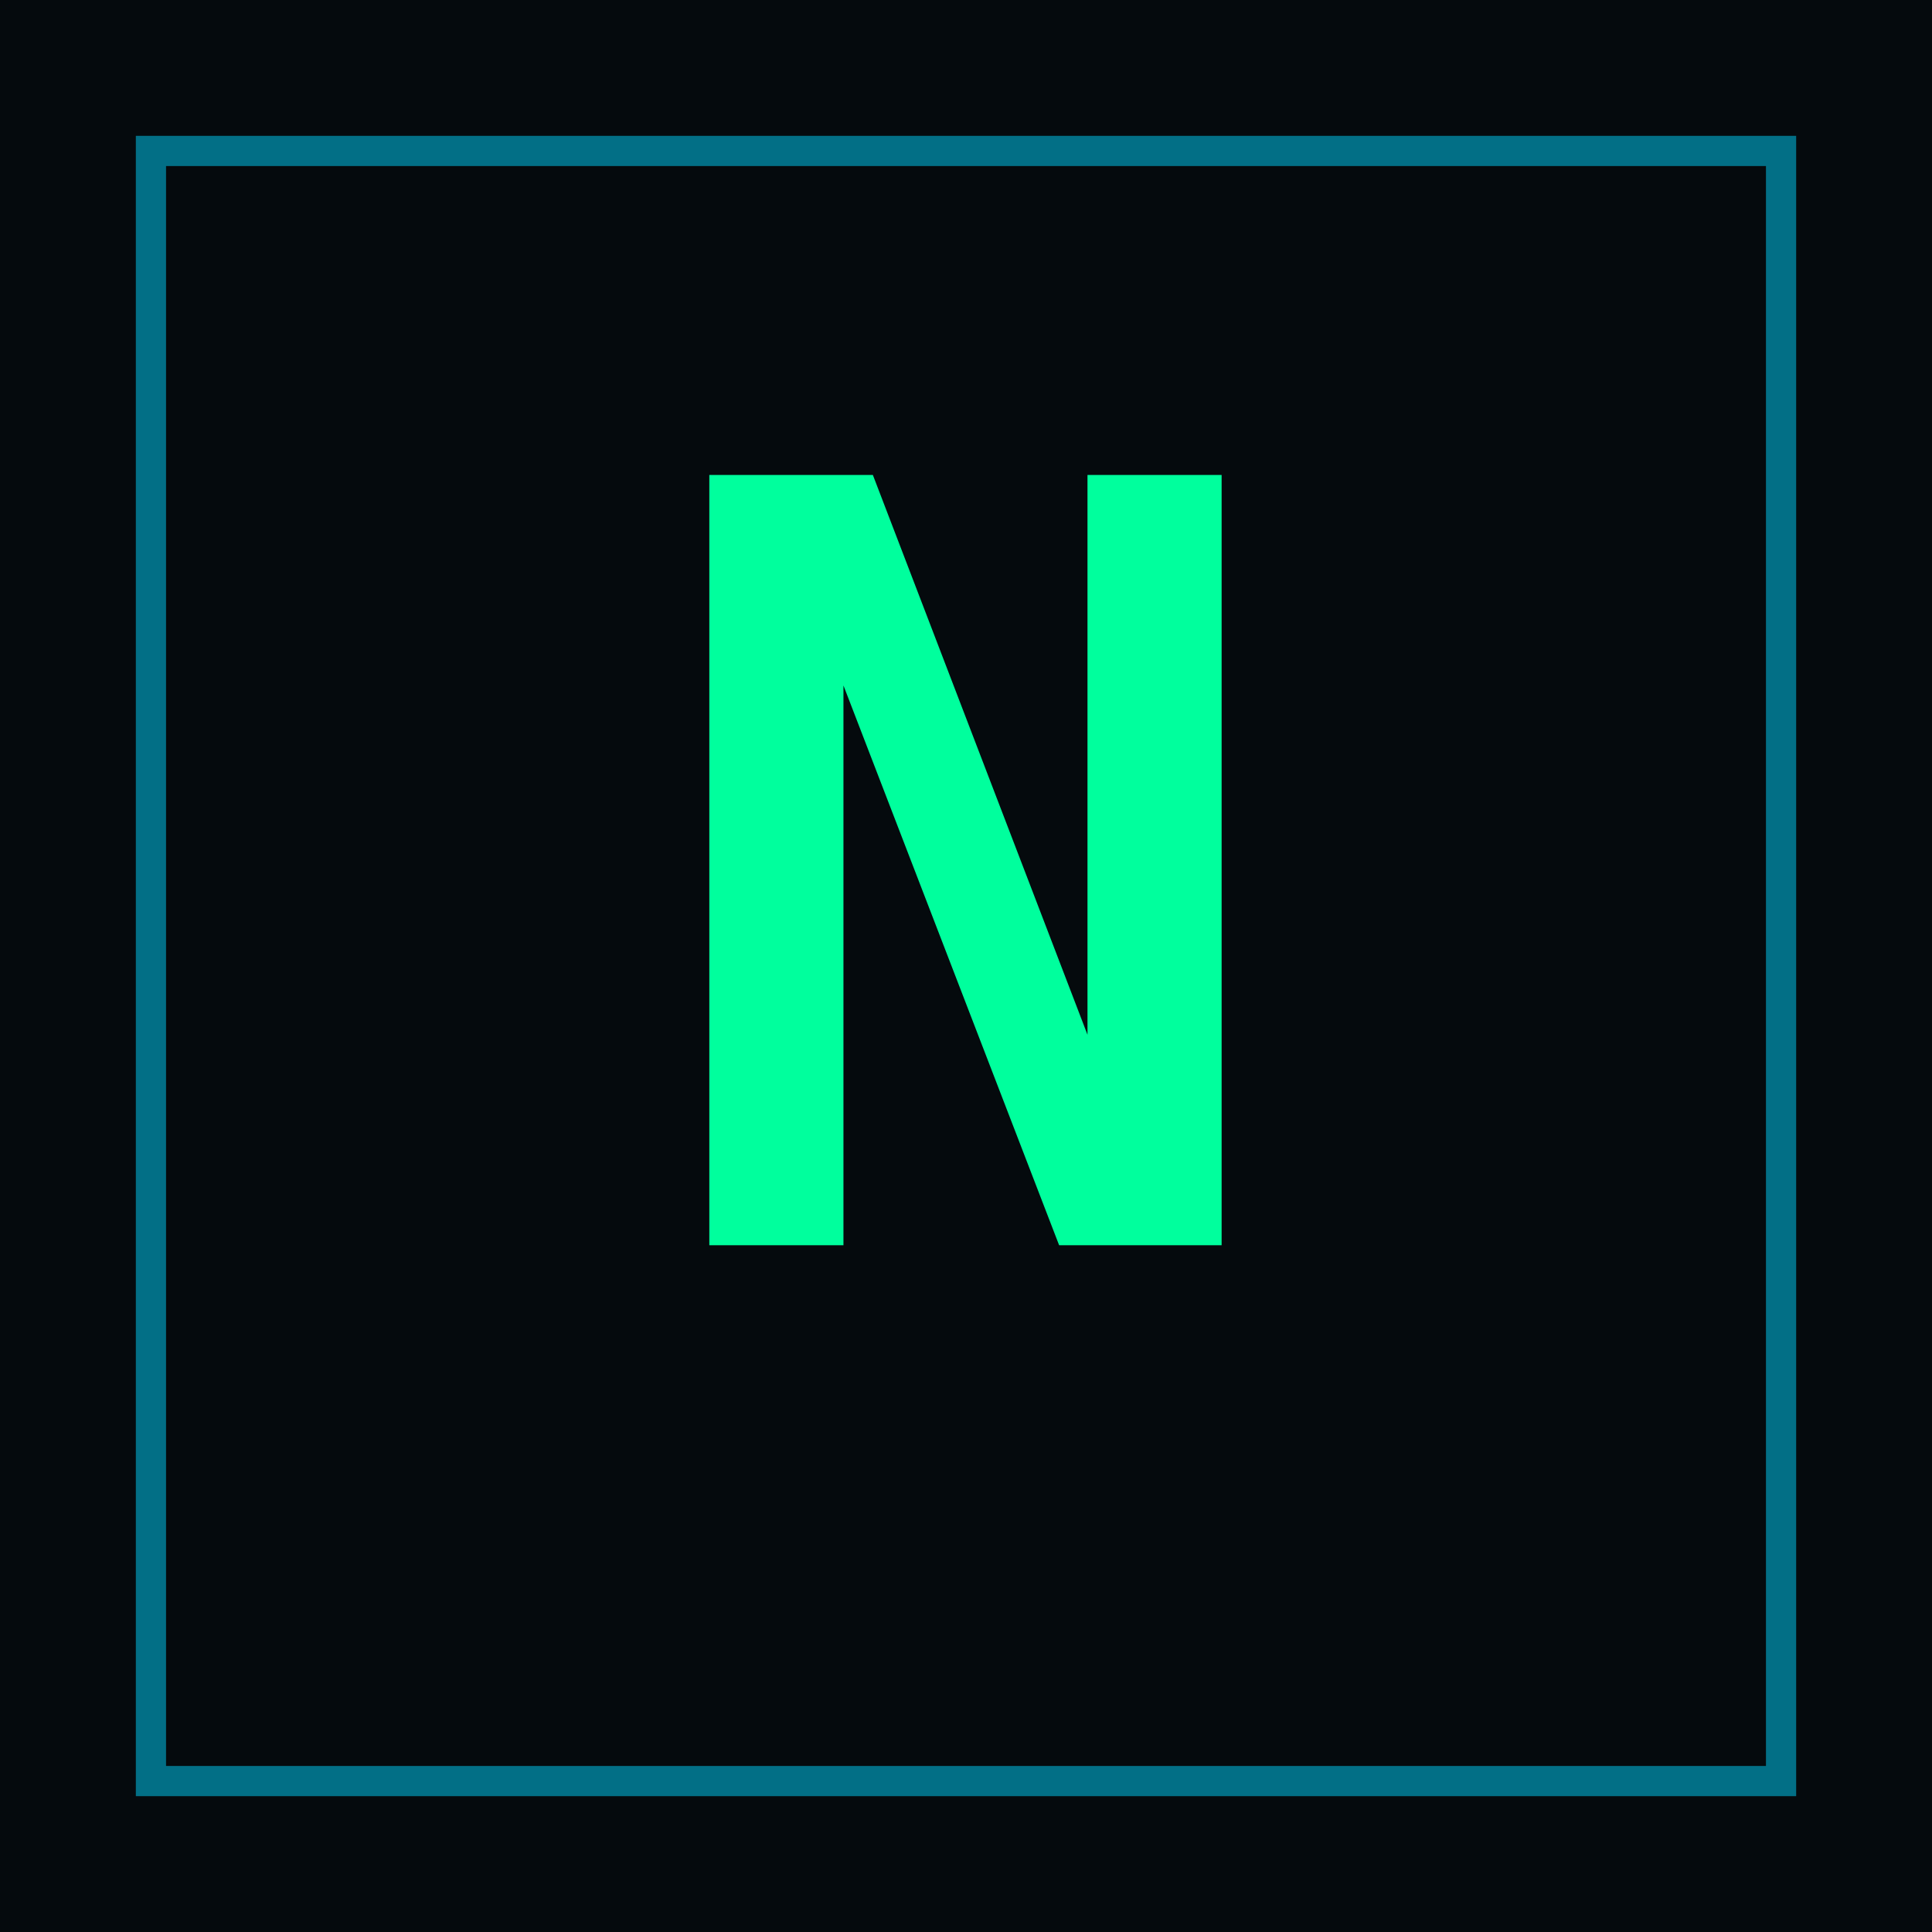
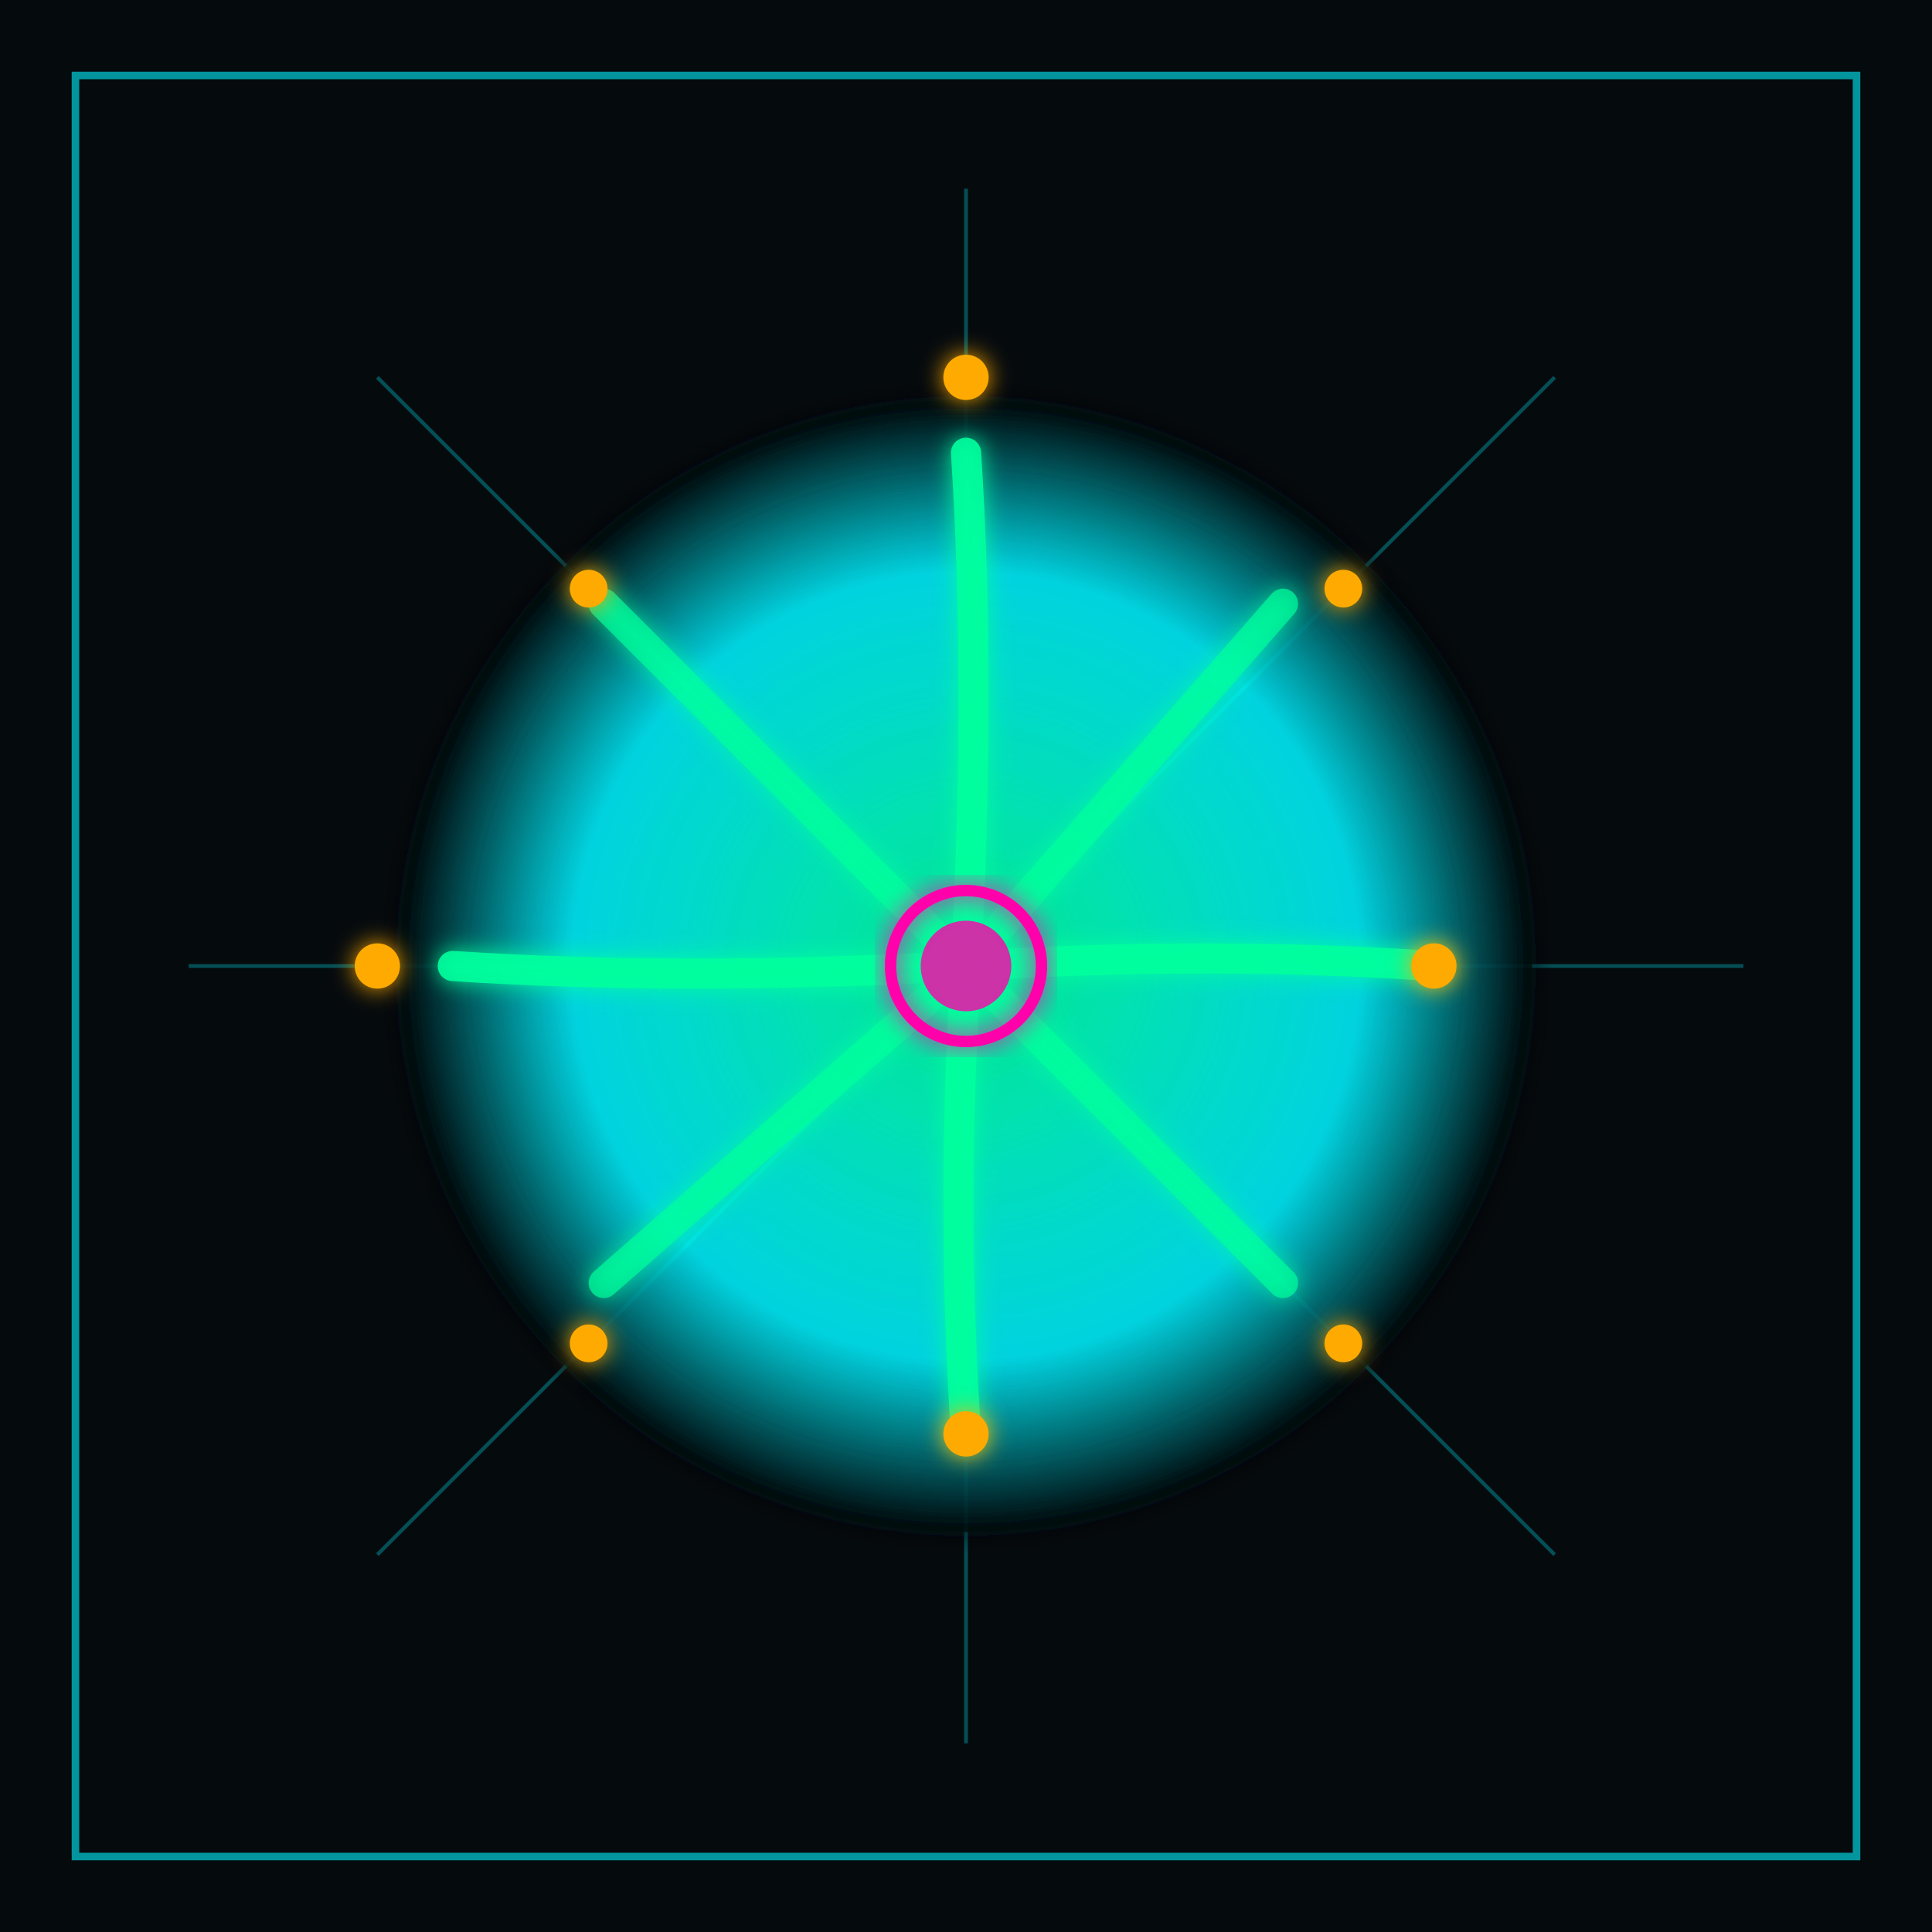
<svg xmlns="http://www.w3.org/2000/svg" viewBox="0 0 512 512">
+   <defs>
+     <radialGradient id="neuralGlow" cx="50%" cy="50%" r="50%">
+       <stop offset="0%" style="stop-color:#00ff9d;stop-opacity:1" />
+       <stop offset="70%" style="stop-color:#00f2ff;stop-opacity:0.8" />
+       <stop offset="100%" style="stop-color:#050a0d;stop-opacity:1" />
+     </radialGradient>
+     <filter id="glow">
+       <feGaussianBlur stdDeviation="3" result="coloredBlur" />
+       <feMerge>
+         <feMergeNode in="coloredBlur" />
+         <feMergeNode in="SourceGraphic" />
+       </feMerge>
+     </filter>
+   </defs>
  <rect width="512" height="512" fill="#050a0d" />
-   <text x="256" y="330" font-family="monospace" font-size="280" font-weight="bold" fill="#00ff9d" text-anchor="middle">N</text>
-   <rect x="40" y="40" width="432" height="432" fill="none" stroke="#00d4ff" stroke-width="8" opacity="0.5" />
+   <g stroke="#00f2ff" stroke-width="1" opacity="0.3">
+     <line x1="50" y1="256" x2="462" y2="256" />
+     <line x1="256" y1="50" x2="256" y2="462" />
+     <line x1="100" y1="100" x2="412" y2="412" />
+     <line x1="100" y1="412" x2="412" y2="100" />
+   </g>
+   <circle cx="256" cy="256" r="150" fill="url(#neuralGlow)" opacity="0.9" filter="url(#glow)" />
+   <g stroke="#00ff9d" stroke-width="8" stroke-linecap="round" fill="none" filter="url(#glow)">
+     <path d="M 256 120 Q 260 180 256 256 Q 252 320 256 380" opacity="0.9" />
+     <path d="M 120 256 Q 180 260 256 256 Q 320 252 380 256" opacity="0.9" />
+     <path d="M 160 160 L 256 256 L 340 340" opacity="0.7" />
+     <path d="M 340 160 L 256 256 L 160 340" opacity="0.7" />
+   </g>
+   <g fill="#ffaa00" filter="url(#glow)">
+     <circle cx="256" cy="100" r="6" />
+     <circle cx="356" cy="156" r="5" />
+     <circle cx="380" cy="256" r="6" />
+     <circle cx="356" cy="356" r="5" />
+     <circle cx="256" cy="380" r="6" />
+     <circle cx="156" cy="356" r="5" />
+     <circle cx="100" cy="256" r="6" />
+     <circle cx="156" cy="156" r="5" />
+   </g>
+   <circle cx="256" cy="256" r="20" fill="none" stroke="#ff00aa" stroke-width="3" filter="url(#glow)" />
+   <circle cx="256" cy="256" r="12" fill="#ff00aa" opacity="0.8" />
+   <rect x="20" y="20" width="472" height="472" fill="none" stroke="#00f2ff" stroke-width="2" opacity="0.6" />
</svg>
